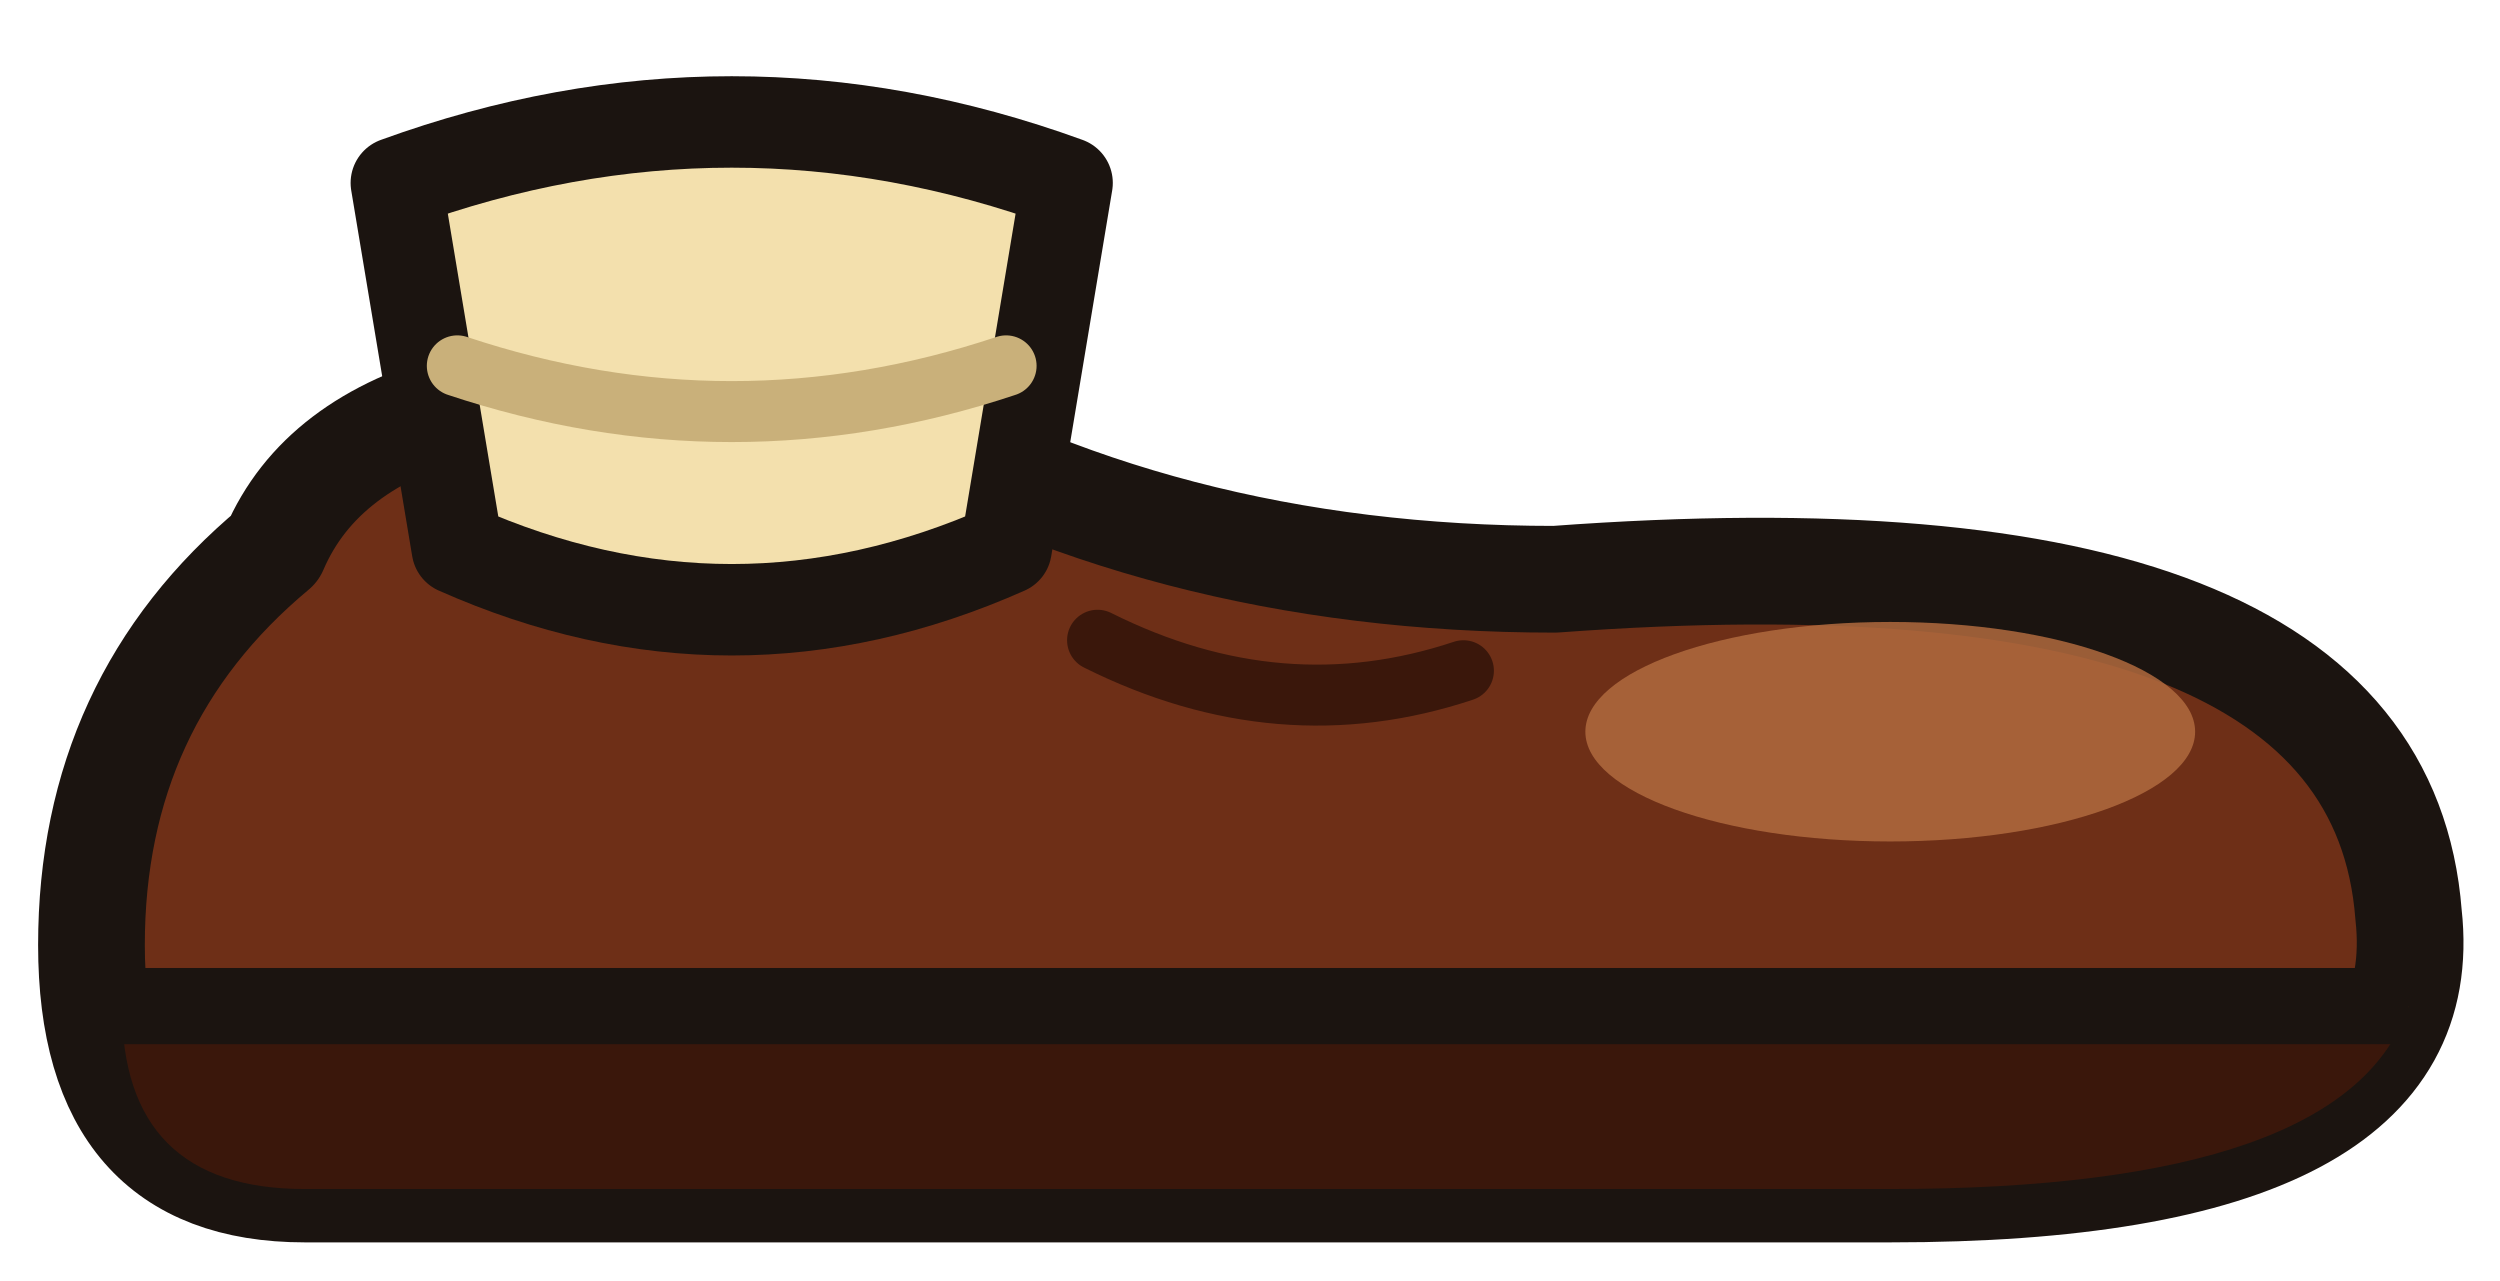
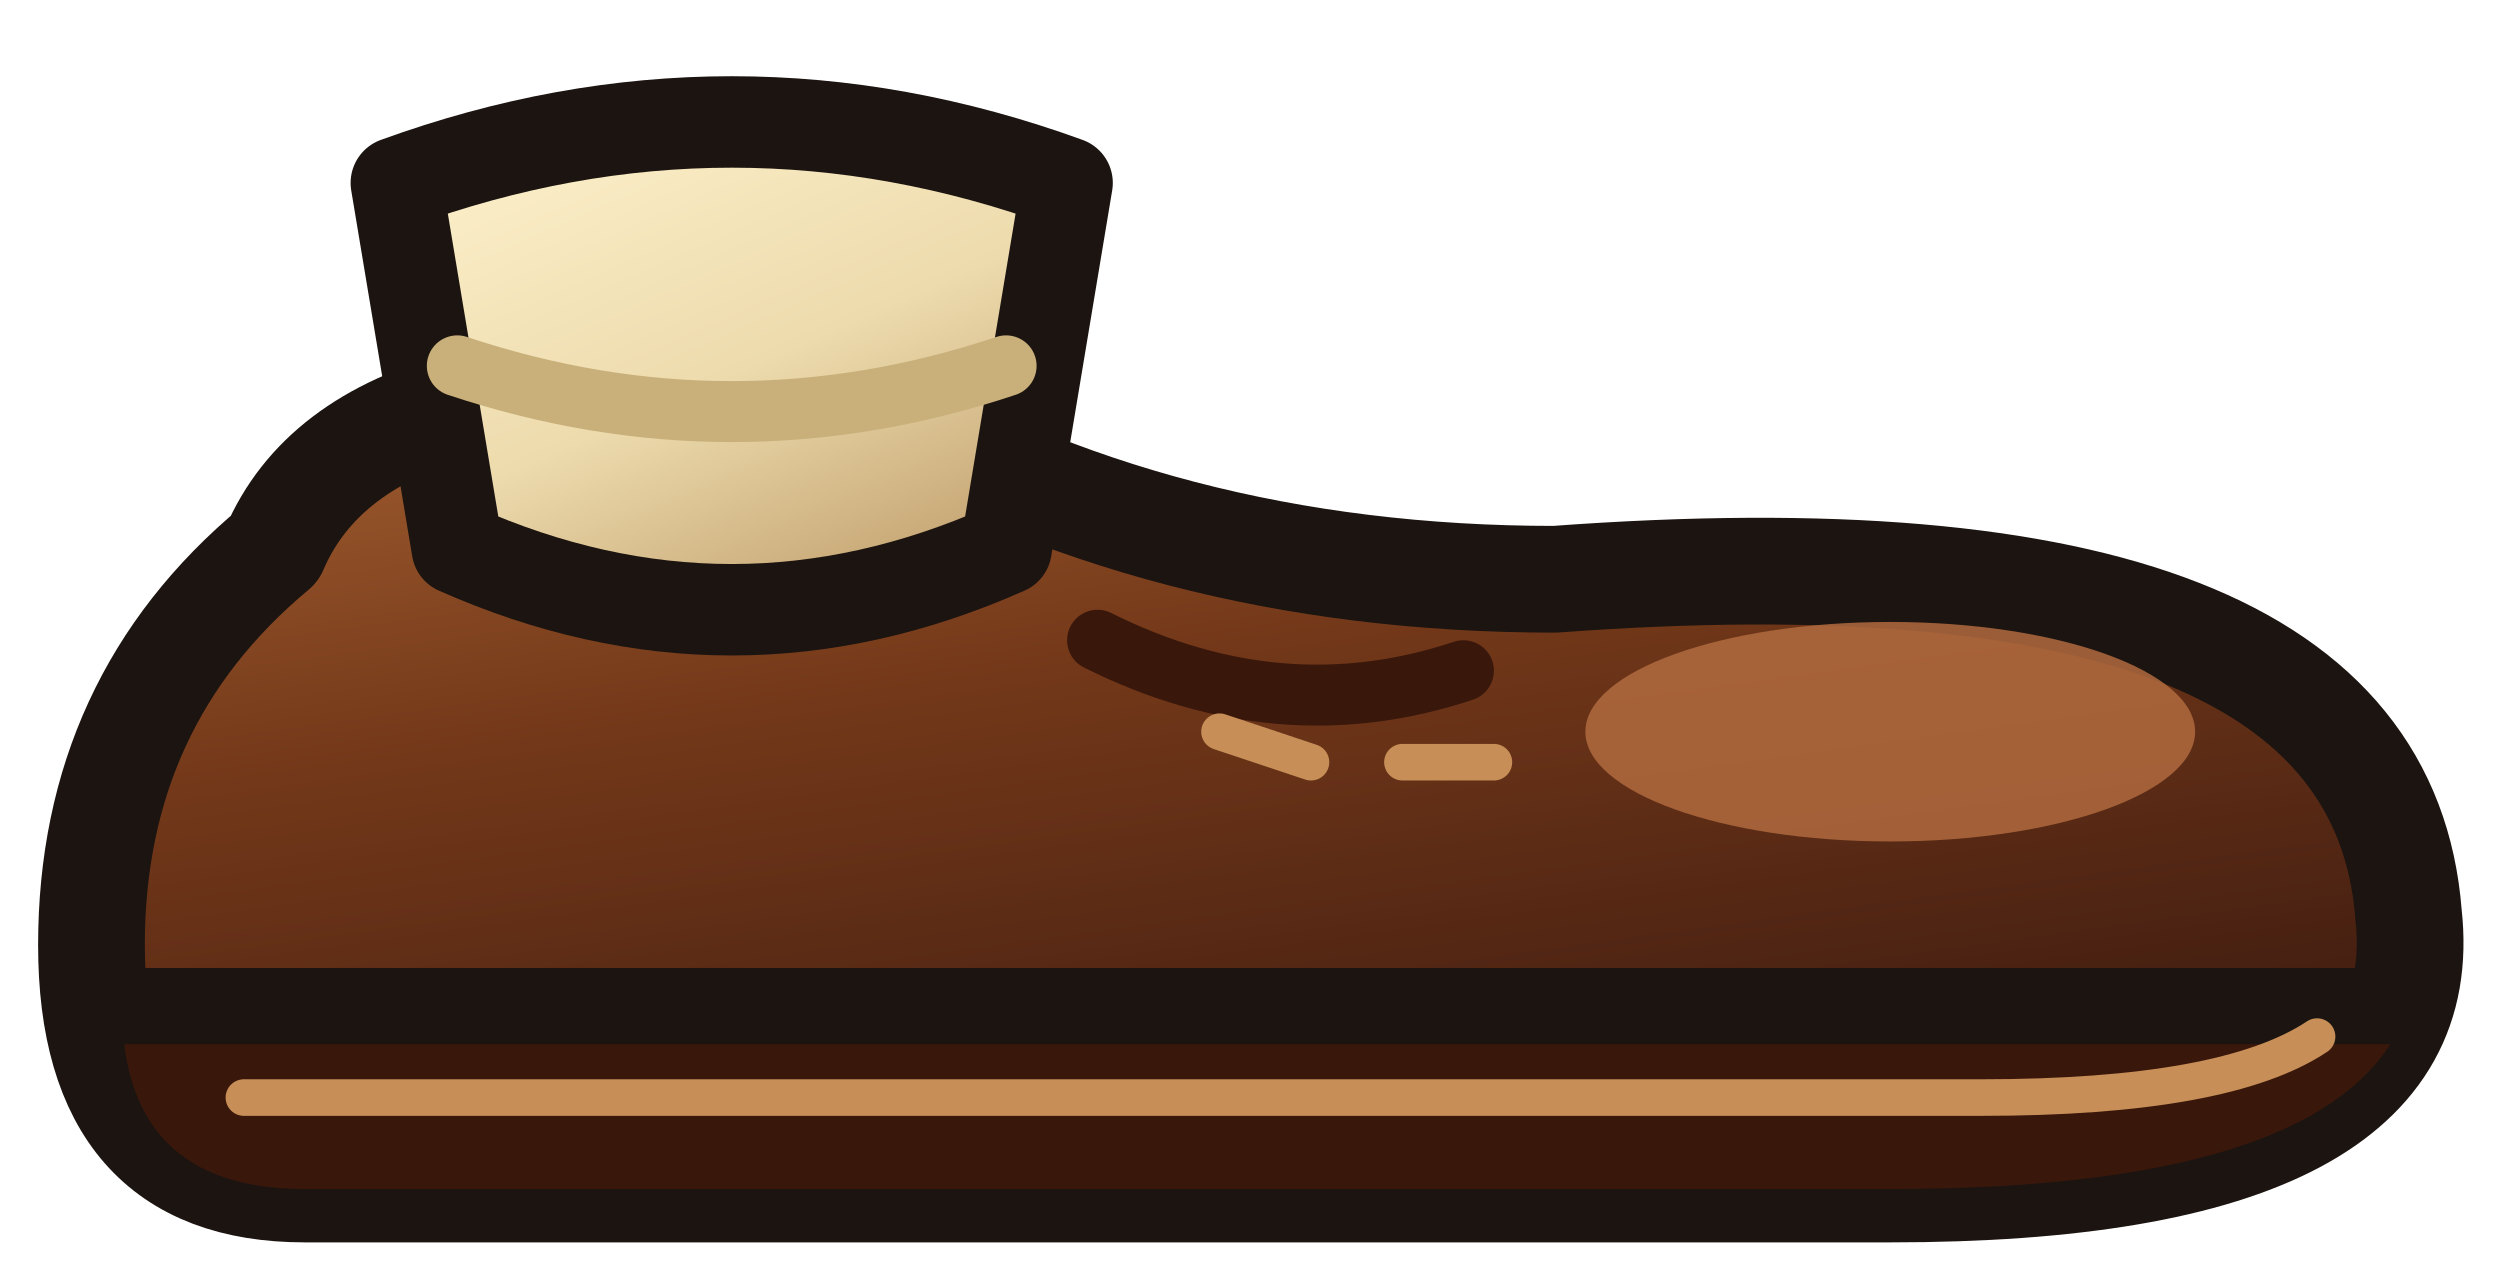
<svg xmlns="http://www.w3.org/2000/svg" width="82" height="42" viewBox="0 0 82 42">
-   <path d="M9 18 Q12 11 28 13 Q38 19 51 19 Q78 17 79 30 Q80 39 62 39 L10 39 Q3 39 3 31 Q3 23 9 18 Z" fill="#6e2f17" stroke="#1b1410" stroke-width="3.5" stroke-linejoin="round" />
+   <defs>
+     <linearGradient id="paint_leather" x1="0" y1="0" x2="0.4" y2="1">
+       <stop offset="0" stop-color="#a56132" />
+       <stop offset="0.45" stop-color="#733819" />
+       <stop offset="1" stop-color="#431e11" />
+     </linearGradient>
+     <linearGradient id="paint_cream" x1="0" y1="0" x2="0.6" y2="1">
+       <stop offset="0" stop-color="#fff3cf" />
+       <stop offset="0.6" stop-color="#eddbad" />
+       <stop offset="1" stop-color="#c7a775" />
+     </linearGradient>
+   </defs>
+   <path d="M9 18 Q12 11 28 13 Q38 19 51 19 Q78 17 79 30 Q80 39 62 39 L10 39 Q3 39 3 31 Q3 23 9 18 Z" fill="url(#paint_leather)" stroke="#1b1410" stroke-width="3.5" stroke-linejoin="round" />
  <path d="M4 33 Q4 39 10 39 L62 39 Q77 39 79 33 Z" fill="#3a170b" />
  <path d="M4 33 L79 33" stroke="#1b1410" stroke-width="2.5" />
  <ellipse cx="62" cy="24" rx="10" ry="3.6" fill="#b06a3e" opacity="0.85" />
  <path d="M36 21 Q42 24 48 22" fill="none" stroke="#3a170b" stroke-width="2" stroke-linecap="round" />
-   <path d="M13 6 Q24 2 35 6 L33 18 Q24 22 15 18 Z" fill="#f3e0ad" stroke="#1b1410" stroke-width="3" stroke-linejoin="round" />
+   <path d="M13 6 Q24 2 35 6 L33 18 Q24 22 15 18 Z" fill="url(#paint_cream)" stroke="#1b1410" stroke-width="3" stroke-linejoin="round" />
  <path d="M15 12 Q24 15 33 12" fill="none" stroke="#c9b07a" stroke-width="2" stroke-linecap="round" />
+   <path d="M8 36 L65 36 Q73 36 76 34 M40 24 L43 25 M46 25 L49 25" fill="none" stroke="#c78f57" stroke-width="1.2" stroke-linecap="round" />
</svg>
